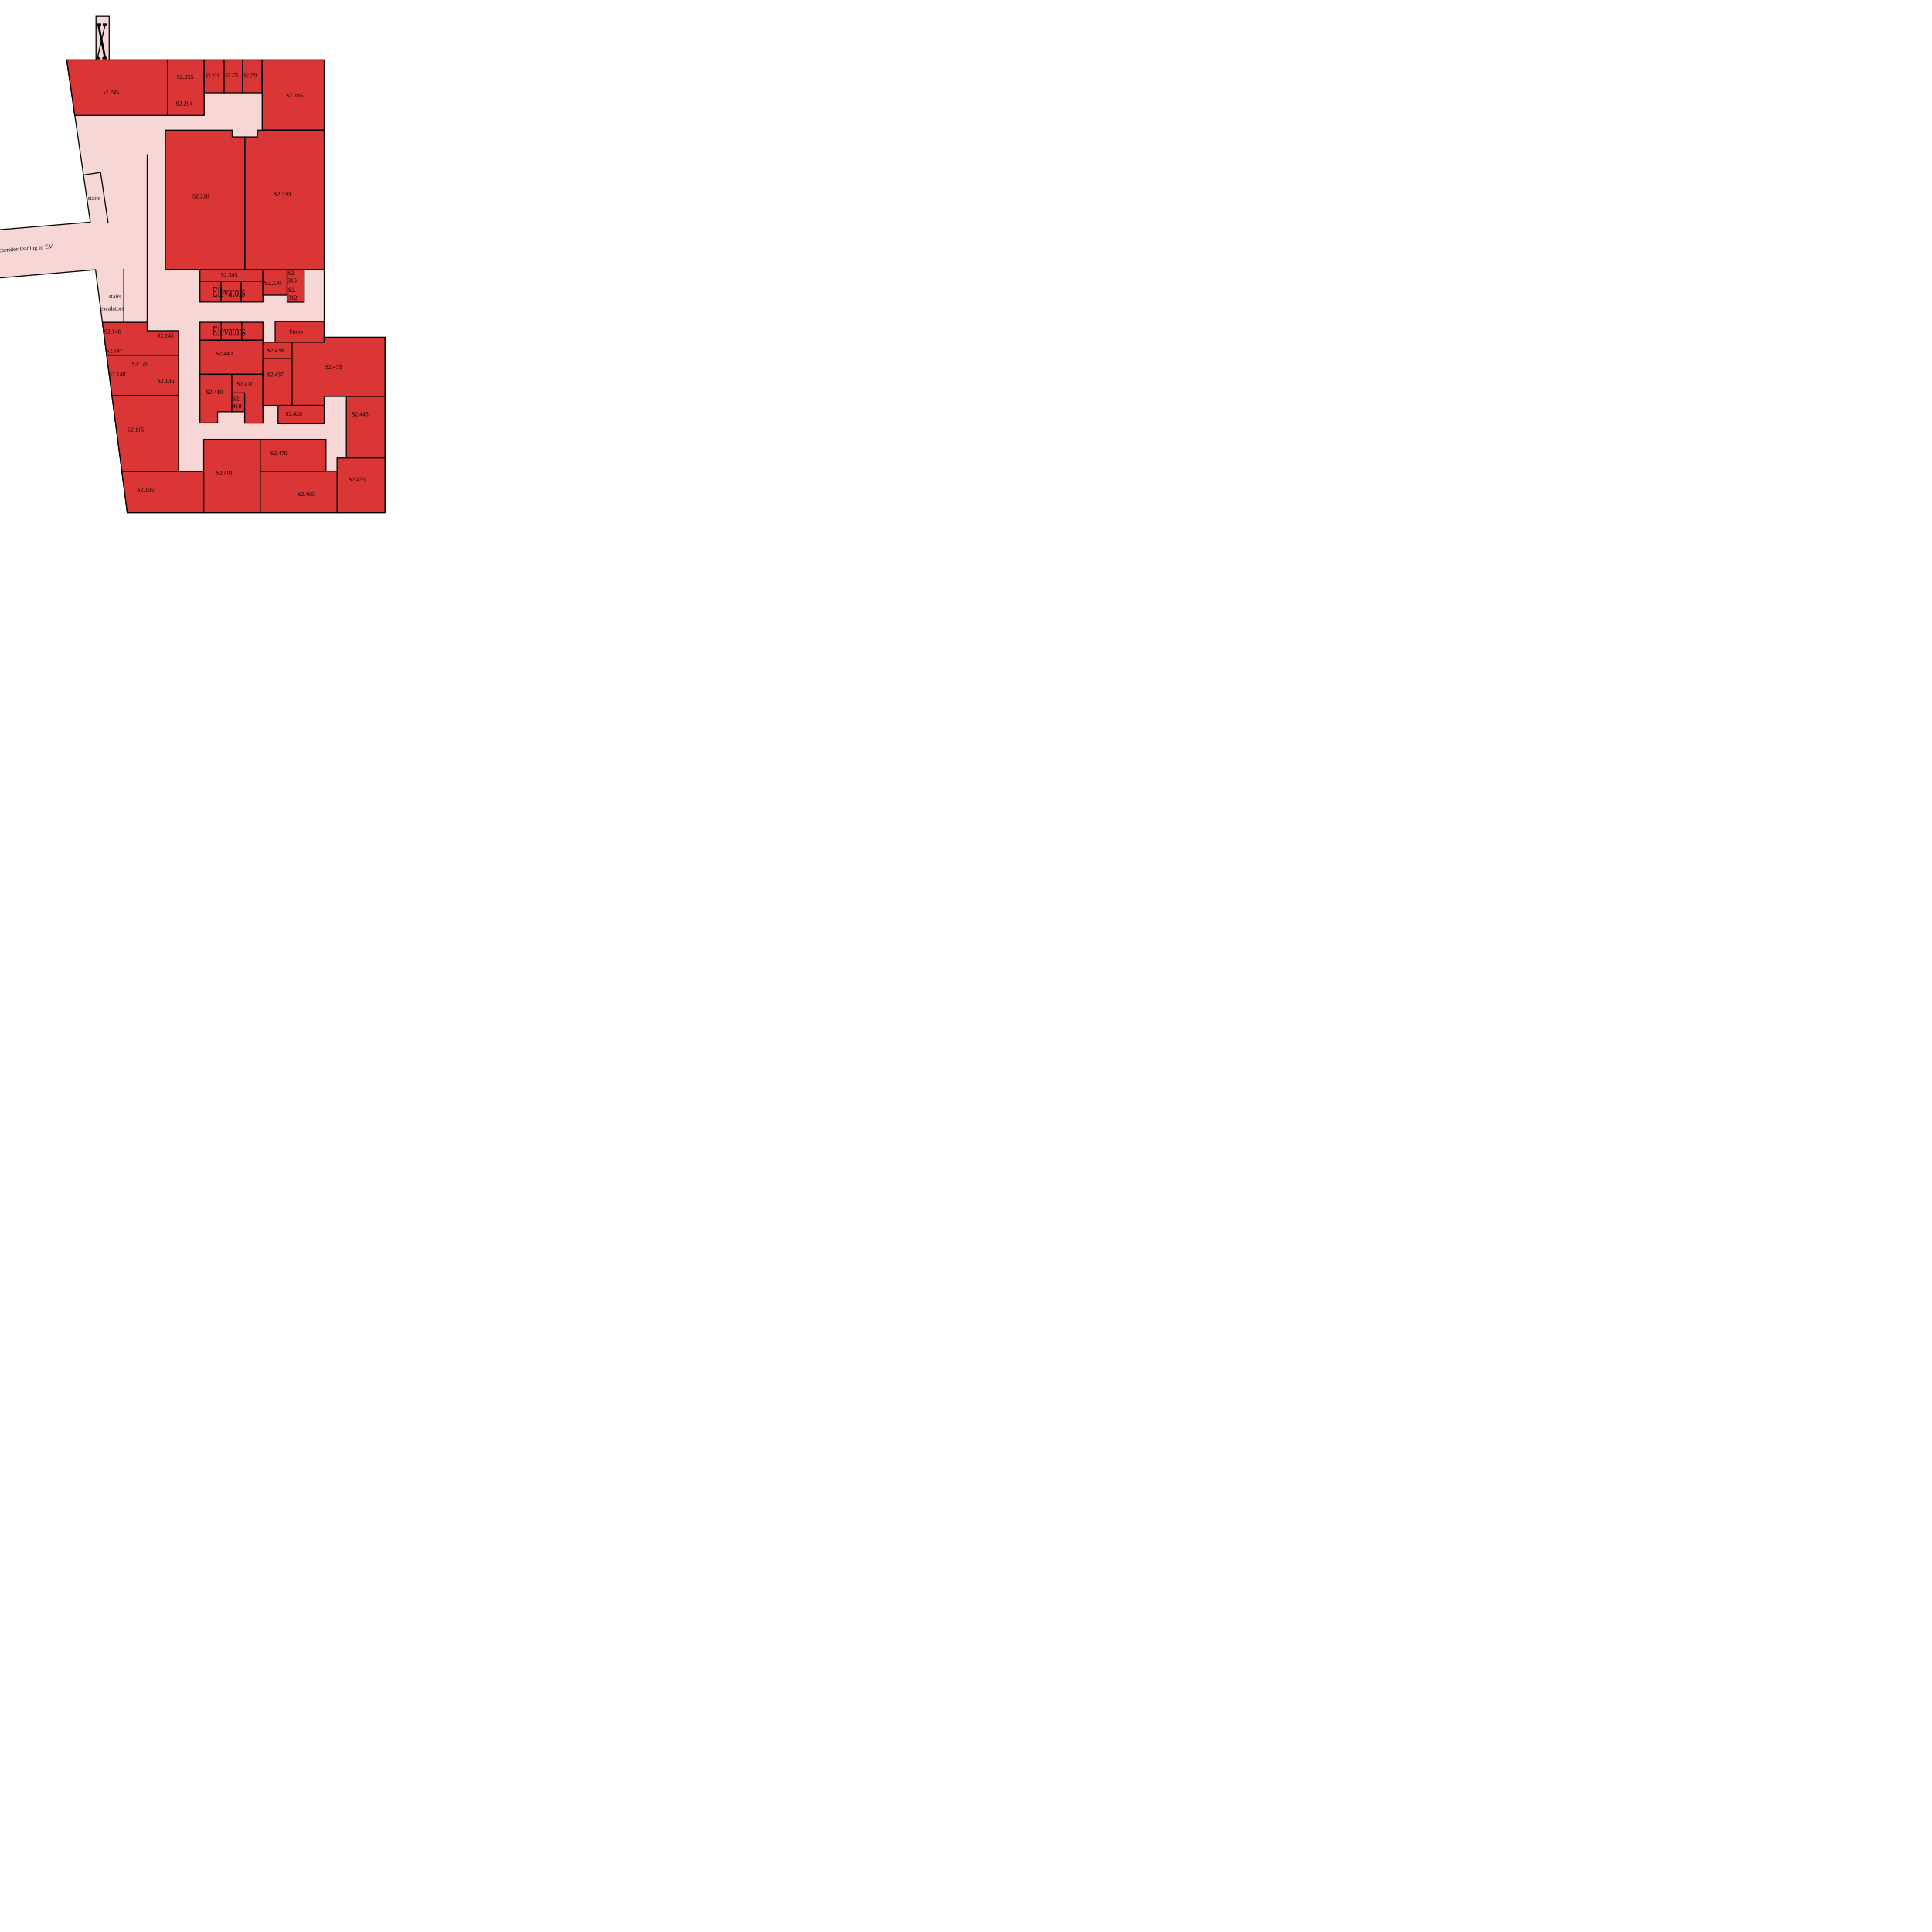
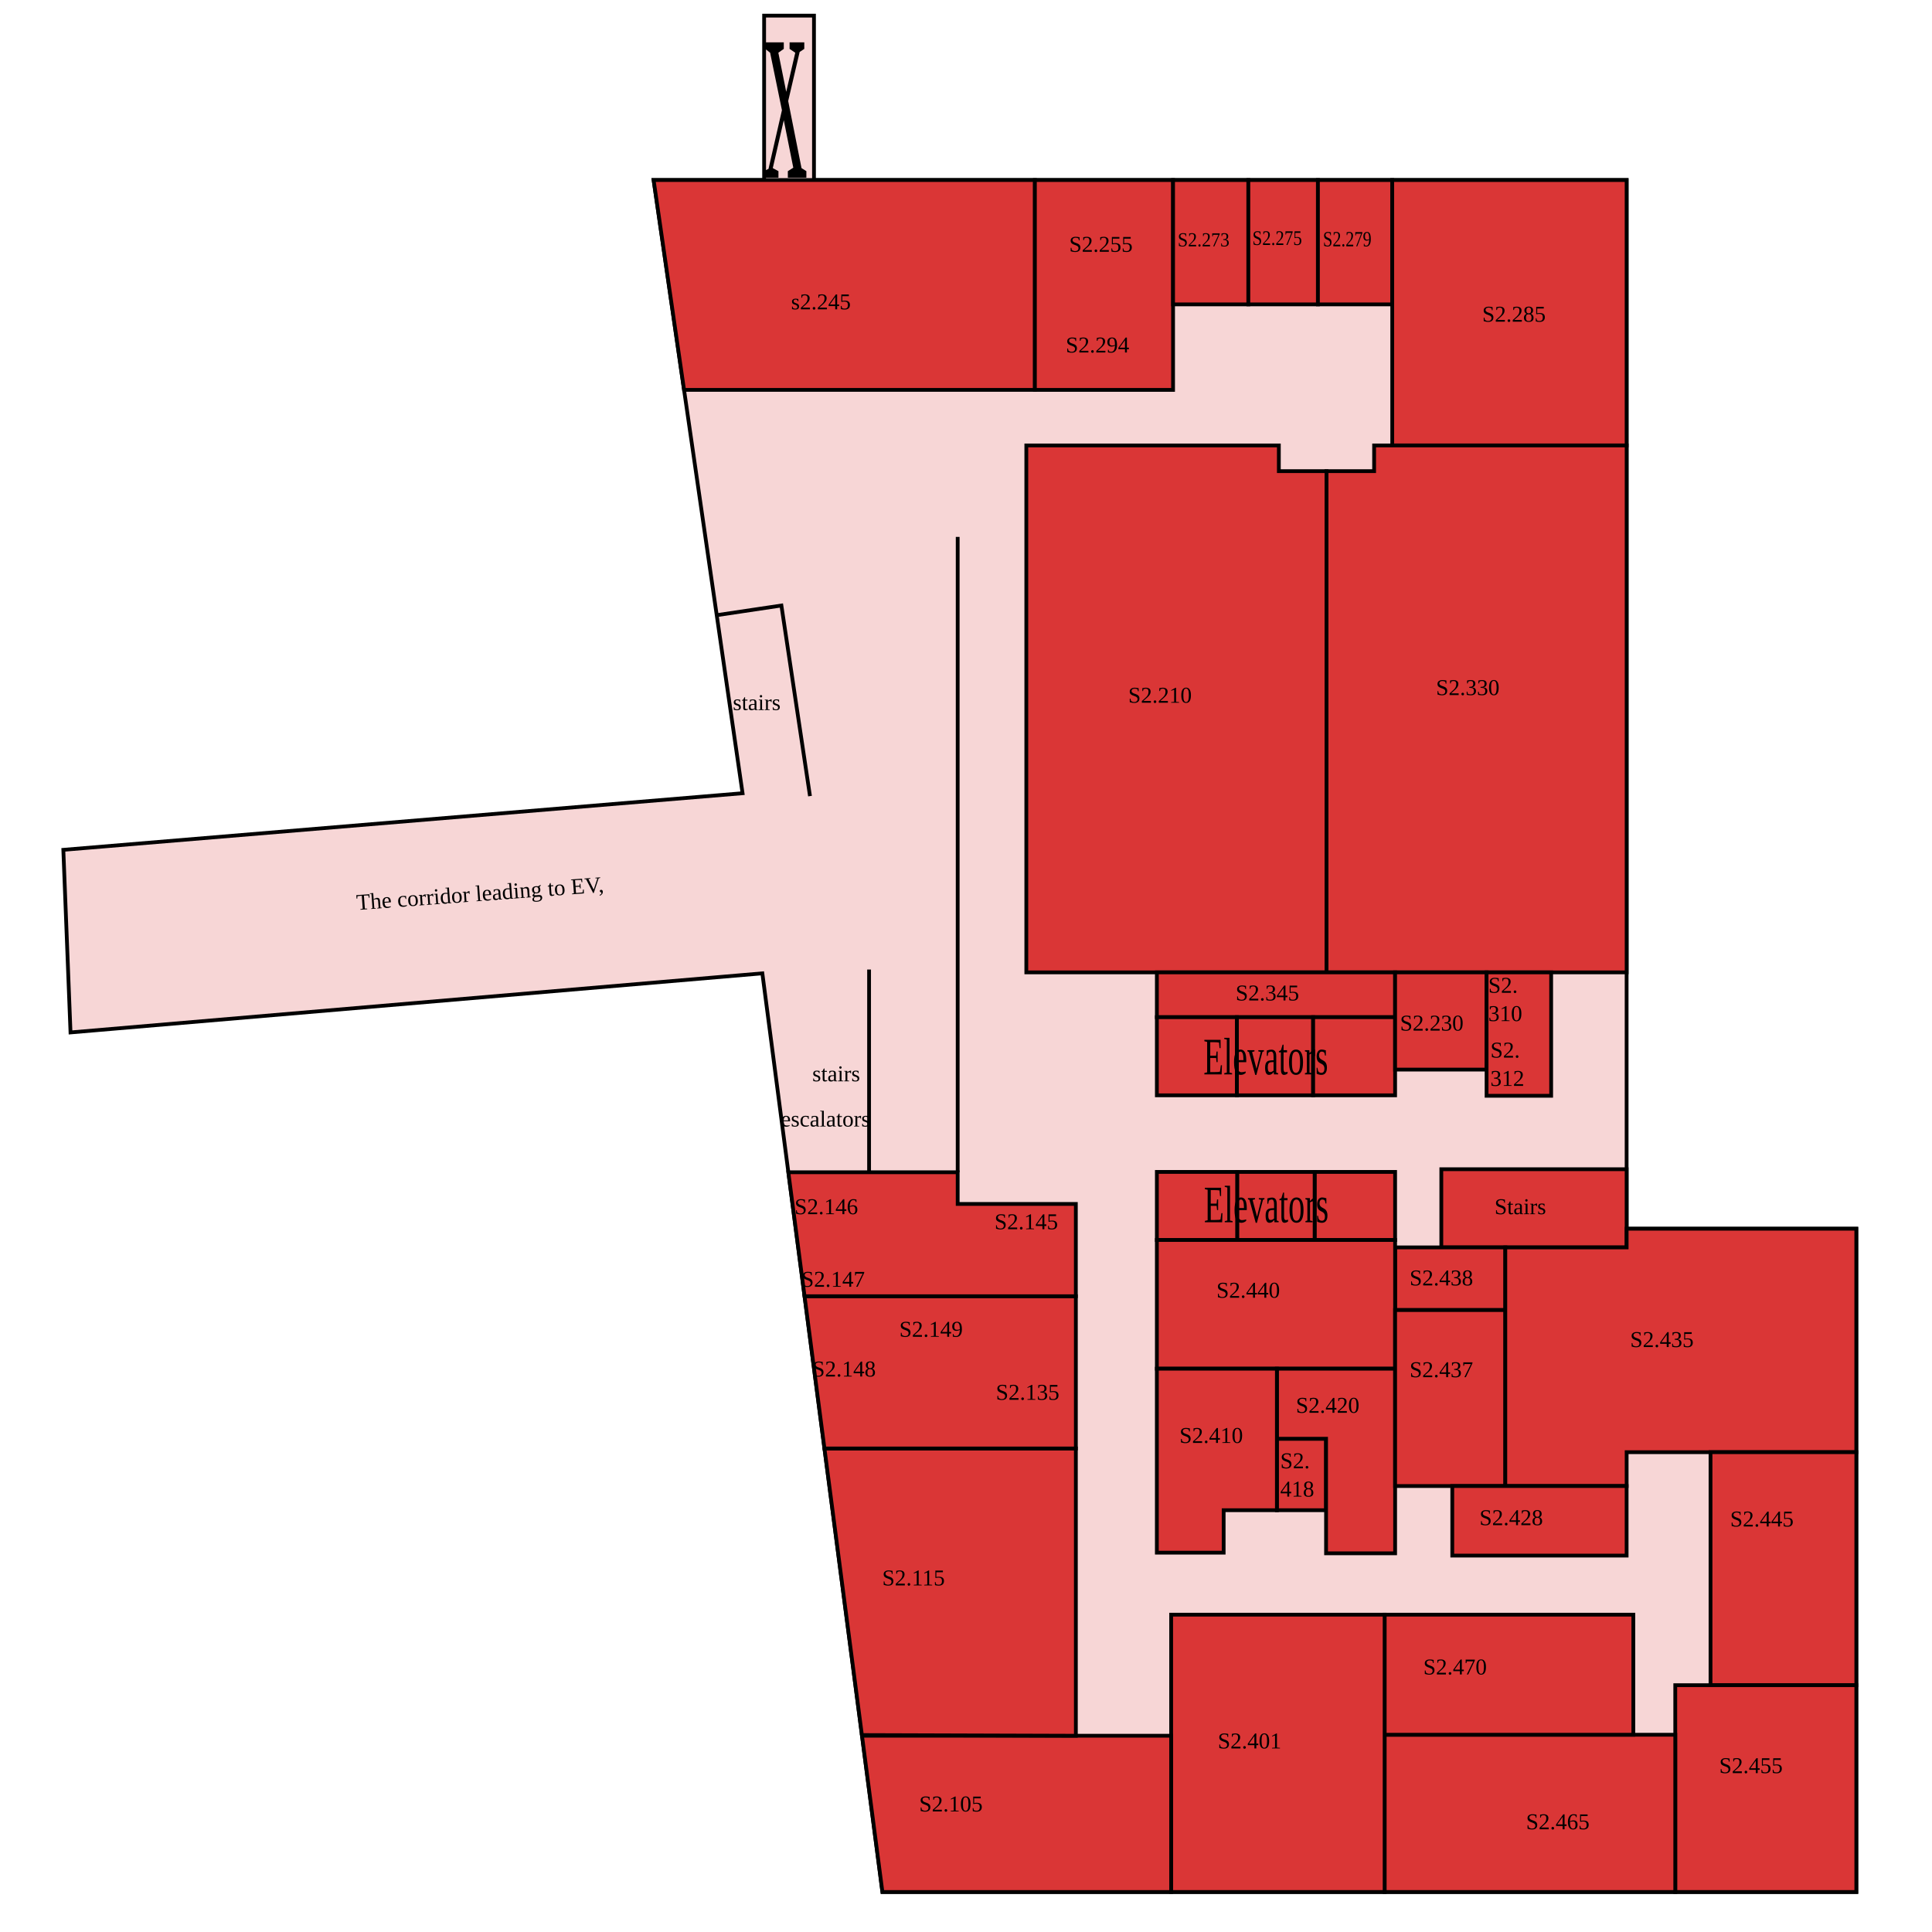
<svg xmlns="http://www.w3.org/2000/svg" width="1024px" height="1024px" viewBox="0 0 1024 1024" version="1.1" id="svg1" xml:space="preserve">
  <defs id="defs1" />
  <g id="layer1">
-     <g id="layer2" style="display:inline" transform="matrix(0.2645833,0,0,0.2645833,-56.27994,6.4727)">
+     <g id="layer2" style="display:inline" transform="scale(1)">
      <path style="fill:#f7d6d6;fill-opacity:1;stroke:#000000;stroke-width:2;stroke-miterlimit:4;stroke-dasharray:none;stroke-opacity:1" d="m 33.571,450.429 360,-30 -47.143,-325 H 405 V 8.286 h 26.429 V 95.429 H 862.143 V 651.254 H 983.889 V 1002.787 H 467.701 L 404.061,515.893 37.376,547.208 Z" id="path3765" />
      <path style="fill:#da3636;fill-opacity:1;stroke:#000000;stroke-width:2;stroke-miterlimit:4;stroke-dasharray:none;stroke-opacity:1" d="M 362.562,206.652 H 548.513 V 95.429 H 346.429 Z" id="path3767" />
      <rect style="fill:#da3636;fill-opacity:1;stroke:#000000;stroke-width:2;stroke-miterlimit:4;stroke-dasharray:none;stroke-opacity:1" id="rect3769" width="73.236" height="111.223" x="548.513" y="95.429" />
      <rect style="fill:#da3636;fill-opacity:1;stroke:#000000;stroke-width:2;stroke-miterlimit:4;stroke-dasharray:none;stroke-opacity:1" id="rect3771" width="39.901" height="65.901" x="621.749" y="95.429" />
      <rect style="fill:#da3636;fill-opacity:1;stroke:#000000;stroke-width:2;stroke-miterlimit:4;stroke-dasharray:none;stroke-opacity:1" id="rect3773" width="36.871" height="65.901" x="661.65" y="95.429" />
      <rect style="fill:#da3636;fill-opacity:1;stroke:#000000;stroke-width:2;stroke-miterlimit:4;stroke-dasharray:none;stroke-opacity:1" id="rect3775" width="39.396" height="65.901" x="698.521" y="95.429" />
      <rect style="fill:#da3636;fill-opacity:1;stroke:#000000;stroke-width:2;stroke-miterlimit:4;stroke-dasharray:none;stroke-opacity:1" id="rect3777" width="124.226" height="140.652" x="737.916" y="95.429" />
      <path style="fill:#da3636;fill-opacity:1;stroke:#000000;stroke-width:2;stroke-miterlimit:4;stroke-dasharray:none;stroke-opacity:1" d="m 728.312,236.094 v 13.625 h -25.25 V 515.375 H 862.156 V 236.094 Z" id="rect3798" />
      <path id="path3803" d="m 677.812,236.094 v 13.625 h 25.25 V 515.375 H 543.969 V 236.094 Z" style="fill:#da3636;fill-opacity:1;stroke:#000000;stroke-width:2;stroke-miterlimit:4;stroke-dasharray:none;stroke-opacity:1" />
      <rect style="fill:#da3636;fill-opacity:1;stroke:#000000;stroke-width:2;stroke-miterlimit:4;stroke-dasharray:none;stroke-opacity:1" id="rect3805" width="126.269" height="23.752" x="613.163" y="515.375" />
      <rect style="fill:#da3636;fill-opacity:1;stroke:#000000;stroke-width:2;stroke-miterlimit:4;stroke-dasharray:none;stroke-opacity:1" id="rect3807" width="42.426" height="41.416" x="613.163" y="539.127" />
      <rect style="fill:#da3636;fill-opacity:1;stroke:#000000;stroke-width:2;stroke-miterlimit:4;stroke-dasharray:none;stroke-opacity:1" id="rect3809" width="40.406" height="41.416" x="655.589" y="539.127" />
      <rect style="fill:#da3636;fill-opacity:1;stroke:#000000;stroke-width:2;stroke-miterlimit:4;stroke-dasharray:none;stroke-opacity:1" id="rect3811" width="43.437" height="41.416" x="695.995" y="539.127" />
      <rect style="fill:#da3636;fill-opacity:1;stroke:#000000;stroke-width:2;stroke-miterlimit:4;stroke-dasharray:none;stroke-opacity:1" id="rect3813" width="48.487" height="51.531" x="739.432" y="515.375" />
      <rect style="fill:#da3636;fill-opacity:1;stroke:#000000;stroke-width:2;stroke-miterlimit:4;stroke-dasharray:none;stroke-opacity:1" id="rect3817" width="34.224" height="65.411" x="787.919" y="515.375" />
      <rect style="fill:#da3636;fill-opacity:1;stroke:#000000;stroke-width:2;stroke-miterlimit:4;stroke-dasharray:none;stroke-opacity:1" id="rect3819" width="98.214" height="41.429" x="763.929" y="619.714" />
      <rect style="fill:#da3636;fill-opacity:1;stroke:#000000;stroke-width:2;stroke-miterlimit:4;stroke-dasharray:none;stroke-opacity:1" id="rect3821" width="58.426" height="33.214" x="739.432" y="661.143" />
      <rect style="fill:#da3636;fill-opacity:1;stroke:#000000;stroke-width:2;stroke-miterlimit:4;stroke-dasharray:none;stroke-opacity:1" id="rect3829" width="42.646" height="36.072" x="696.786" y="621.142" />
      <rect style="fill:#da3636;fill-opacity:1;stroke:#000000;stroke-width:2;stroke-miterlimit:4;stroke-dasharray:none;stroke-opacity:1" id="rect3831" width="41.071" height="36.072" x="655.714" y="621.142" />
      <rect style="fill:#da3636;fill-opacity:1;stroke:#000000;stroke-width:2;stroke-miterlimit:4;stroke-dasharray:none;stroke-opacity:1" id="rect3833" width="42.552" height="36.072" x="613.163" y="621.142" />
      <rect style="fill:#da3636;fill-opacity:1;stroke:#000000;stroke-width:2;stroke-miterlimit:4;stroke-dasharray:none;stroke-opacity:1" id="rect3835" width="126.269" height="68.214" x="613.163" y="657.214" />
      <path style="fill:#da3636;fill-opacity:1;stroke:#000000;stroke-width:2;stroke-miterlimit:4;stroke-dasharray:none;stroke-opacity:1" d="m 702.844,800.438 v -37.875 h -26.062 v 37.875 z" id="path3845" />
      <path style="fill:#da3636;fill-opacity:1;stroke:#000000;stroke-width:2;stroke-miterlimit:4;stroke-dasharray:none;stroke-opacity:1" d="m 676.781,725.438 v 37.125 h 26.062 v 37.875 22.844 H 739.438 V 725.438 Z" id="rect3837" />
      <path style="fill:#da3636;fill-opacity:1;stroke:#000000;stroke-width:2;stroke-miterlimit:4;stroke-dasharray:none;stroke-opacity:1" d="m 613.156,725.438 v 75 22.5 h 35.406 v -22.5 h 28.219 v -75 z" id="rect3849" />
      <rect style="fill:#da3636;fill-opacity:1;stroke:#000000;stroke-width:2;stroke-miterlimit:4;stroke-dasharray:none;stroke-opacity:1" id="rect3854" width="58.42" height="93.267" x="739.438" y="694.357" />
      <path style="fill:#da3636;fill-opacity:1;stroke:#000000;stroke-width:2;stroke-miterlimit:4;stroke-dasharray:none;stroke-opacity:1" d="m 862.156,651.25 v 9.906 h -64.312 V 787.625 h 64.312 V 769.688 H 983.875 V 651.25 Z" id="rect3860" />
      <rect style="fill:#da3636;fill-opacity:1;stroke:#000000;stroke-width:2;stroke-miterlimit:4;stroke-dasharray:none;stroke-opacity:1" id="rect3862" width="92.407" height="36.871" x="769.736" y="787.624" />
      <rect style="fill:#da3636;fill-opacity:1;stroke:#000000;stroke-width:2;stroke-miterlimit:4;stroke-dasharray:none;stroke-opacity:1" id="rect3867" width="77.277" height="123.498" x="906.612" y="769.688" />
      <rect style="fill:#da3636;fill-opacity:1;stroke:#000000;stroke-width:2;stroke-miterlimit:4;stroke-dasharray:none;stroke-opacity:1" id="rect3869" width="95.964" height="109.602" x="887.924" y="893.185" />
      <rect style="fill:#da3636;fill-opacity:1;stroke:#000000;stroke-width:2;stroke-miterlimit:4;stroke-dasharray:none;stroke-opacity:1" id="rect3871" width="154.048" height="83.338" x="733.876" y="919.449" />
      <rect style="fill:#da3636;fill-opacity:1;stroke:#000000;stroke-width:2;stroke-miterlimit:4;stroke-dasharray:none;stroke-opacity:1" id="rect3873" width="131.825" height="63.64" x="733.876" y="855.81" />
      <rect style="fill:#da3636;fill-opacity:1;stroke:#000000;stroke-width:2;stroke-miterlimit:4;stroke-dasharray:none;stroke-opacity:1" id="rect3875" width="113.137" height="146.977" x="620.739" y="855.81" />
      <path style="fill:#da3636;fill-opacity:1;stroke:#000000;stroke-width:2;stroke-miterlimit:4;stroke-dasharray:none;stroke-opacity:1" d="m 456.878,919.983 h 163.861 v 82.804 H 467.701 Z" id="rect3877" />
      <path style="fill:#da3636;fill-opacity:1;stroke:#000000;stroke-width:2;stroke-miterlimit:4;stroke-dasharray:none;stroke-opacity:1" d="M 436.976,767.717 H 570.231 V 919.983 L 456.831,919.625 Z" id="rect3880" />
      <path style="fill:#da3636;fill-opacity:1;stroke:#000000;stroke-width:2;stroke-miterlimit:4;stroke-dasharray:none;stroke-opacity:1" d="m 426.429,687.029 h 143.802 v 80.688 l -133.255,-2e-5 z" id="rect3882" />
      <path style="fill:#da3636;fill-opacity:1;stroke:#000000;stroke-width:2;stroke-miterlimit:4;stroke-dasharray:none;stroke-opacity:1" d="m 417.844,621.312 8.586,65.717 143.789,0.002 v -48.906 h -62.625 v -16.812 z" id="rect3884" />
      <path style="fill:#ff8080;fill-opacity:1;stroke:#000000;stroke-width:2;stroke-miterlimit:4;stroke-dasharray:none;stroke-opacity:1" d="M 507.594,621.312 V 284.568" id="path3889" />
      <path style="fill:#ff8080;fill-opacity:1;stroke:#000000;stroke-width:2;stroke-miterlimit:4;stroke-dasharray:none;stroke-opacity:1" d="M 460.63,621.312 V 513.873" id="path3893" />
      <path style="fill:none;stroke:#000000;stroke-width:2;stroke-miterlimit:4;stroke-dasharray:none;stroke-opacity:1" d="m 379.881,326.049 34.281,-5.115 15.152,101.015" id="path3895" />
      <text xml:space="preserve" style="text-align:start;writing-mode:lr-tb;direction:ltr;text-anchor:start;white-space:pre;inline-size:10.762;fill:#000000" x="410.931" y="45.24" id="text1" transform="matrix(3.928791,0,0,13.00208,-1210.082,-494.0703)">
        <tspan x="410.931" y="45.24" id="tspan41">x</tspan>
      </text>
      <text xml:space="preserve" style="text-align:start;writing-mode:lr-tb;direction:ltr;text-anchor:start;fill:#000000" x="785.589" y="170.489" id="text2">
        <tspan id="tspan2" x="785.589" y="170.489">S2.285</tspan>
      </text>
      <text xml:space="preserve" style="font-size:10.276px;text-align:start;writing-mode:lr-tb;direction:ltr;text-anchor:start;fill:#000000;stroke-width:0.856" x="786.077" y="116.461" id="text3" transform="scale(0.8920067,1.121068)">
        <tspan id="tspan3" x="786.077" y="116.461" style="stroke-width:0.856">S2.279</tspan>
      </text>
      <text xml:space="preserve" style="font-size:10.173px;text-align:start;writing-mode:lr-tb;direction:ltr;text-anchor:start;fill:#000000;stroke-width:0.848" x="720.456" y="119.628" id="text4" transform="scale(0.921332,1.085385)">
        <tspan id="tspan4" x="720.456" y="119.628" style="stroke-width:0.848">S2.275</tspan>
      </text>
      <text xml:space="preserve" style="font-size:10.169px;text-align:start;writing-mode:lr-tb;direction:ltr;text-anchor:start;fill:#000000;stroke-width:0.847" x="648.32" y="125.714" id="text5" transform="scale(0.962766,1.038674)">
        <tspan id="tspan5" x="648.32" y="125.714" style="stroke-width:0.847">S2.273</tspan>
      </text>
      <text xml:space="preserve" style="text-align:start;writing-mode:lr-tb;direction:ltr;text-anchor:start;fill:#000000" x="566.676" y="133.459" id="text6">
        <tspan id="tspan6" x="566.676" y="133.459">S2.255</tspan>
      </text>
      <text xml:space="preserve" style="text-align:start;writing-mode:lr-tb;direction:ltr;text-anchor:start;fill:#000000" x="564.86" y="186.826" id="text7">
        <tspan id="tspan7" x="564.86" y="186.826">S2.294</tspan>
      </text>
      <text xml:space="preserve" style="text-align:start;writing-mode:lr-tb;direction:ltr;text-anchor:start;fill:#000000" x="419.281" y="163.954" id="text8">
        <tspan id="tspan8" x="419.281" y="163.954">s2.245</tspan>
      </text>
      <text xml:space="preserve" style="text-align:start;writing-mode:lr-tb;direction:ltr;text-anchor:start;fill:#000000" x="597.99" y="372.453" id="text9">
        <tspan id="tspan9" x="597.99" y="372.453">S2.210</tspan>
      </text>
      <text xml:space="preserve" style="text-align:start;writing-mode:lr-tb;direction:ltr;text-anchor:start;fill:#000000" x="761.1" y="368.397" id="text10">
        <tspan id="tspan10" x="761.1" y="368.397">S2.330</tspan>
      </text>
      <text xml:space="preserve" style="text-align:start;writing-mode:lr-tb;direction:ltr;text-anchor:start;fill:#000000" x="654.894" y="530.261" id="text11">
        <tspan id="tspan11" x="654.894" y="530.261">S2.345</tspan>
      </text>
      <text xml:space="preserve" style="text-align:start;writing-mode:lr-tb;direction:ltr;text-anchor:start;fill:#000000" x="742.024" y="546.235" id="text12">
        <tspan id="tspan12" x="742.024" y="546.235">S2.230</tspan>
      </text>
      <text xml:space="preserve" style="text-align:start;writing-mode:lr-tb;direction:ltr;text-anchor:start;fill:#000000" x="788.815" y="526.191" id="text13">
        <tspan id="tspan13" x="788.815" y="526.191">S2.</tspan>
        <tspan x="788.815" y="541.191" id="tspan43">310</tspan>
      </text>
      <text xml:space="preserve" style="text-align:start;writing-mode:lr-tb;direction:ltr;text-anchor:start;fill:#000000" x="789.93" y="560.544" id="text14">
        <tspan id="tspan14" x="789.93" y="560.544">S2.</tspan>
        <tspan x="789.93" y="575.544" id="tspan44">312</tspan>
      </text>
      <text xml:space="preserve" style="text-align:start;writing-mode:lr-tb;direction:ltr;text-anchor:start;fill:#000000" x="153.548" y="494.822" id="text15" transform="rotate(-4.179706)">
        <tspan id="tspan15" x="153.548" y="494.822">The corridor leading to EV,</tspan>
      </text>
      <text xml:space="preserve" style="text-align:start;writing-mode:lr-tb;direction:ltr;text-anchor:start;fill:#000000" x="644.729" y="687.821" id="text16">
        <tspan id="tspan16" x="644.729" y="687.821">S2.440</tspan>
      </text>
      <text xml:space="preserve" style="text-align:start;writing-mode:lr-tb;direction:ltr;text-anchor:start;fill:#000000" x="747.106" y="681.286" id="text17">
        <tspan id="tspan17" x="747.106" y="681.286">S2.438</tspan>
      </text>
      <text xml:space="preserve" style="text-align:start;writing-mode:lr-tb;direction:ltr;text-anchor:start;fill:#000000" x="747.107" y="729.933" id="text18">
        <tspan id="tspan18" x="747.107" y="729.933">S2.437</tspan>
      </text>
      <text xml:space="preserve" style="text-align:start;writing-mode:lr-tb;direction:ltr;text-anchor:start;fill:#000000" x="864.005" y="713.96" id="text19">
        <tspan id="tspan19" x="864.005" y="713.96">S2.435</tspan>
      </text>
      <text xml:space="preserve" style="text-align:start;writing-mode:lr-tb;direction:ltr;text-anchor:start;fill:#000000" x="784.137" y="808.35" id="text20">
        <tspan id="tspan20" x="784.137" y="808.35">S2.428</tspan>
      </text>
      <text xml:space="preserve" style="text-align:start;writing-mode:lr-tb;direction:ltr;text-anchor:start;fill:#000000" x="625.125" y="764.785" id="text21">
        <tspan id="tspan21" x="625.125" y="764.785">S2.410</tspan>
      </text>
      <text xml:space="preserve" style="text-align:start;writing-mode:lr-tb;direction:ltr;text-anchor:start;fill:#000000" x="678.554" y="778.221" id="text22">
        <tspan id="tspan22" x="678.554" y="778.221">S2.</tspan>
        <tspan x="678.554" y="793.221" id="tspan45">418</tspan>
      </text>
      <text xml:space="preserve" style="text-align:start;writing-mode:lr-tb;direction:ltr;text-anchor:start;fill:#000000" x="686.842" y="748.811" id="text23">
        <tspan id="tspan23" x="686.842" y="748.811">S2.420</tspan>
      </text>
      <text xml:space="preserve" style="text-align:start;writing-mode:lr-tb;direction:ltr;text-anchor:start;fill:#000000" x="792.123" y="643.53" id="text24">
        <tspan id="tspan24" x="792.123" y="643.53">Stairs</tspan>
      </text>
      <text xml:space="preserve" style="text-align:start;writing-mode:lr-tb;direction:ltr;text-anchor:start;fill:#000000" x="917.009" y="809.076" id="text25">
        <tspan id="tspan25" x="917.009" y="809.076">S2.445</tspan>
      </text>
      <text xml:space="preserve" style="text-align:start;writing-mode:lr-tb;direction:ltr;text-anchor:start;fill:#000000" x="911.201" y="939.771" id="text26">
        <tspan id="tspan26" x="911.201" y="939.771">S2.455</tspan>
      </text>
      <text xml:space="preserve" style="text-align:start;writing-mode:lr-tb;direction:ltr;text-anchor:start;fill:#000000" x="808.823" y="969.54" id="text27">
        <tspan id="tspan27" x="808.823" y="969.54">S2.465</tspan>
      </text>
      <text xml:space="preserve" style="text-align:start;writing-mode:lr-tb;direction:ltr;text-anchor:start;fill:#000000" x="754.367" y="887.493" id="text28">
        <tspan id="tspan28" x="754.367" y="887.493">S2.470</tspan>
      </text>
      <text xml:space="preserve" style="text-align:start;writing-mode:lr-tb;direction:ltr;text-anchor:start;fill:#000000" x="645.455" y="926.701" id="text29">
        <tspan id="tspan29" x="645.455" y="926.701">S2.401</tspan>
      </text>
      <text xml:space="preserve" style="text-align:start;writing-mode:lr-tb;direction:ltr;text-anchor:start;fill:#000000" x="487.17" y="960.101" id="text30">
        <tspan id="tspan30" x="487.17" y="960.101">S2.105</tspan>
      </text>
      <text xml:space="preserve" style="text-align:start;writing-mode:lr-tb;direction:ltr;text-anchor:start;fill:#000000" x="467.566" y="840.298" id="text31">
        <tspan id="tspan31" x="467.566" y="840.298">S2.115</tspan>
      </text>
      <text xml:space="preserve" style="text-align:start;writing-mode:lr-tb;direction:ltr;text-anchor:start;fill:#000000" x="527.83" y="741.914" id="text32">
        <tspan id="tspan32" x="527.83" y="741.914">S2.135</tspan>
      </text>
      <text xml:space="preserve" style="text-align:start;writing-mode:lr-tb;direction:ltr;text-anchor:start;fill:#000000" x="527.104" y="651.517" id="text33">
        <tspan id="tspan33" x="527.104" y="651.517">S2.145</tspan>
      </text>
      <text xml:space="preserve" style="text-align:start;writing-mode:lr-tb;direction:ltr;text-anchor:start;fill:#000000" x="421.097" y="643.53" id="text34">
        <tspan id="tspan34" x="421.097" y="643.53">S2.146</tspan>
      </text>
      <text xml:space="preserve" style="text-align:start;writing-mode:lr-tb;direction:ltr;text-anchor:start;fill:#000000" x="424.727" y="682.012" id="text35">
        <tspan id="tspan35" x="424.727" y="682.012">S2.147</tspan>
      </text>
      <text xml:space="preserve" style="text-align:start;writing-mode:lr-tb;direction:ltr;text-anchor:start;fill:#000000" x="430.536" y="729.57" id="text36">
        <tspan id="tspan36" x="430.536" y="729.57">S2.148</tspan>
      </text>
      <text xml:space="preserve" style="text-align:start;writing-mode:lr-tb;direction:ltr;text-anchor:start;fill:#000000" x="476.642" y="708.514" id="text37">
        <tspan id="tspan37" x="476.642" y="708.514">S2.149</tspan>
      </text>
      <text xml:space="preserve" style="text-align:start;writing-mode:lr-tb;direction:ltr;text-anchor:start;fill:#000000" x="388.423" y="376.332" id="text38">
        <tspan id="tspan38" x="388.423" y="376.332">stairs</tspan>
      </text>
      <text xml:space="preserve" style="text-align:start;writing-mode:lr-tb;direction:ltr;text-anchor:start;fill:#000000" x="430.536" y="573.1" id="text39">
        <tspan id="tspan39" x="430.536" y="573.1">stairs</tspan>
      </text>
      <text xml:space="preserve" style="text-align:start;writing-mode:lr-tb;direction:ltr;text-anchor:start;fill:#000000" x="413.836" y="597.061" id="text40">
        <tspan id="tspan40" x="413.836" y="597.061">escalators</tspan>
      </text>
      <text xml:space="preserve" style="font-size:22.11px;text-align:start;writing-mode:lr-tb;direction:ltr;text-anchor:start;fill:#000000;stroke-width:1.843" x="805.689" y="450.805" id="text42" transform="scale(0.791662,1.263165)">
        <tspan id="tspan42" x="805.689" y="450.805" style="stroke-width:1.843">Elevators</tspan>
      </text>
      <text xml:space="preserve" style="font-size:22.11px;text-align:start;writing-mode:lr-tb;direction:ltr;text-anchor:start;display:inline;fill:#000000;stroke-width:1.843" x="806.029" y="512.867" id="text42-6" transform="scale(0.791662,1.263165)">
        <tspan id="tspan42-8" x="806.029" y="512.867" style="stroke-width:1.843">Elevators</tspan>
      </text>
    </g>
  </g>
</svg>
